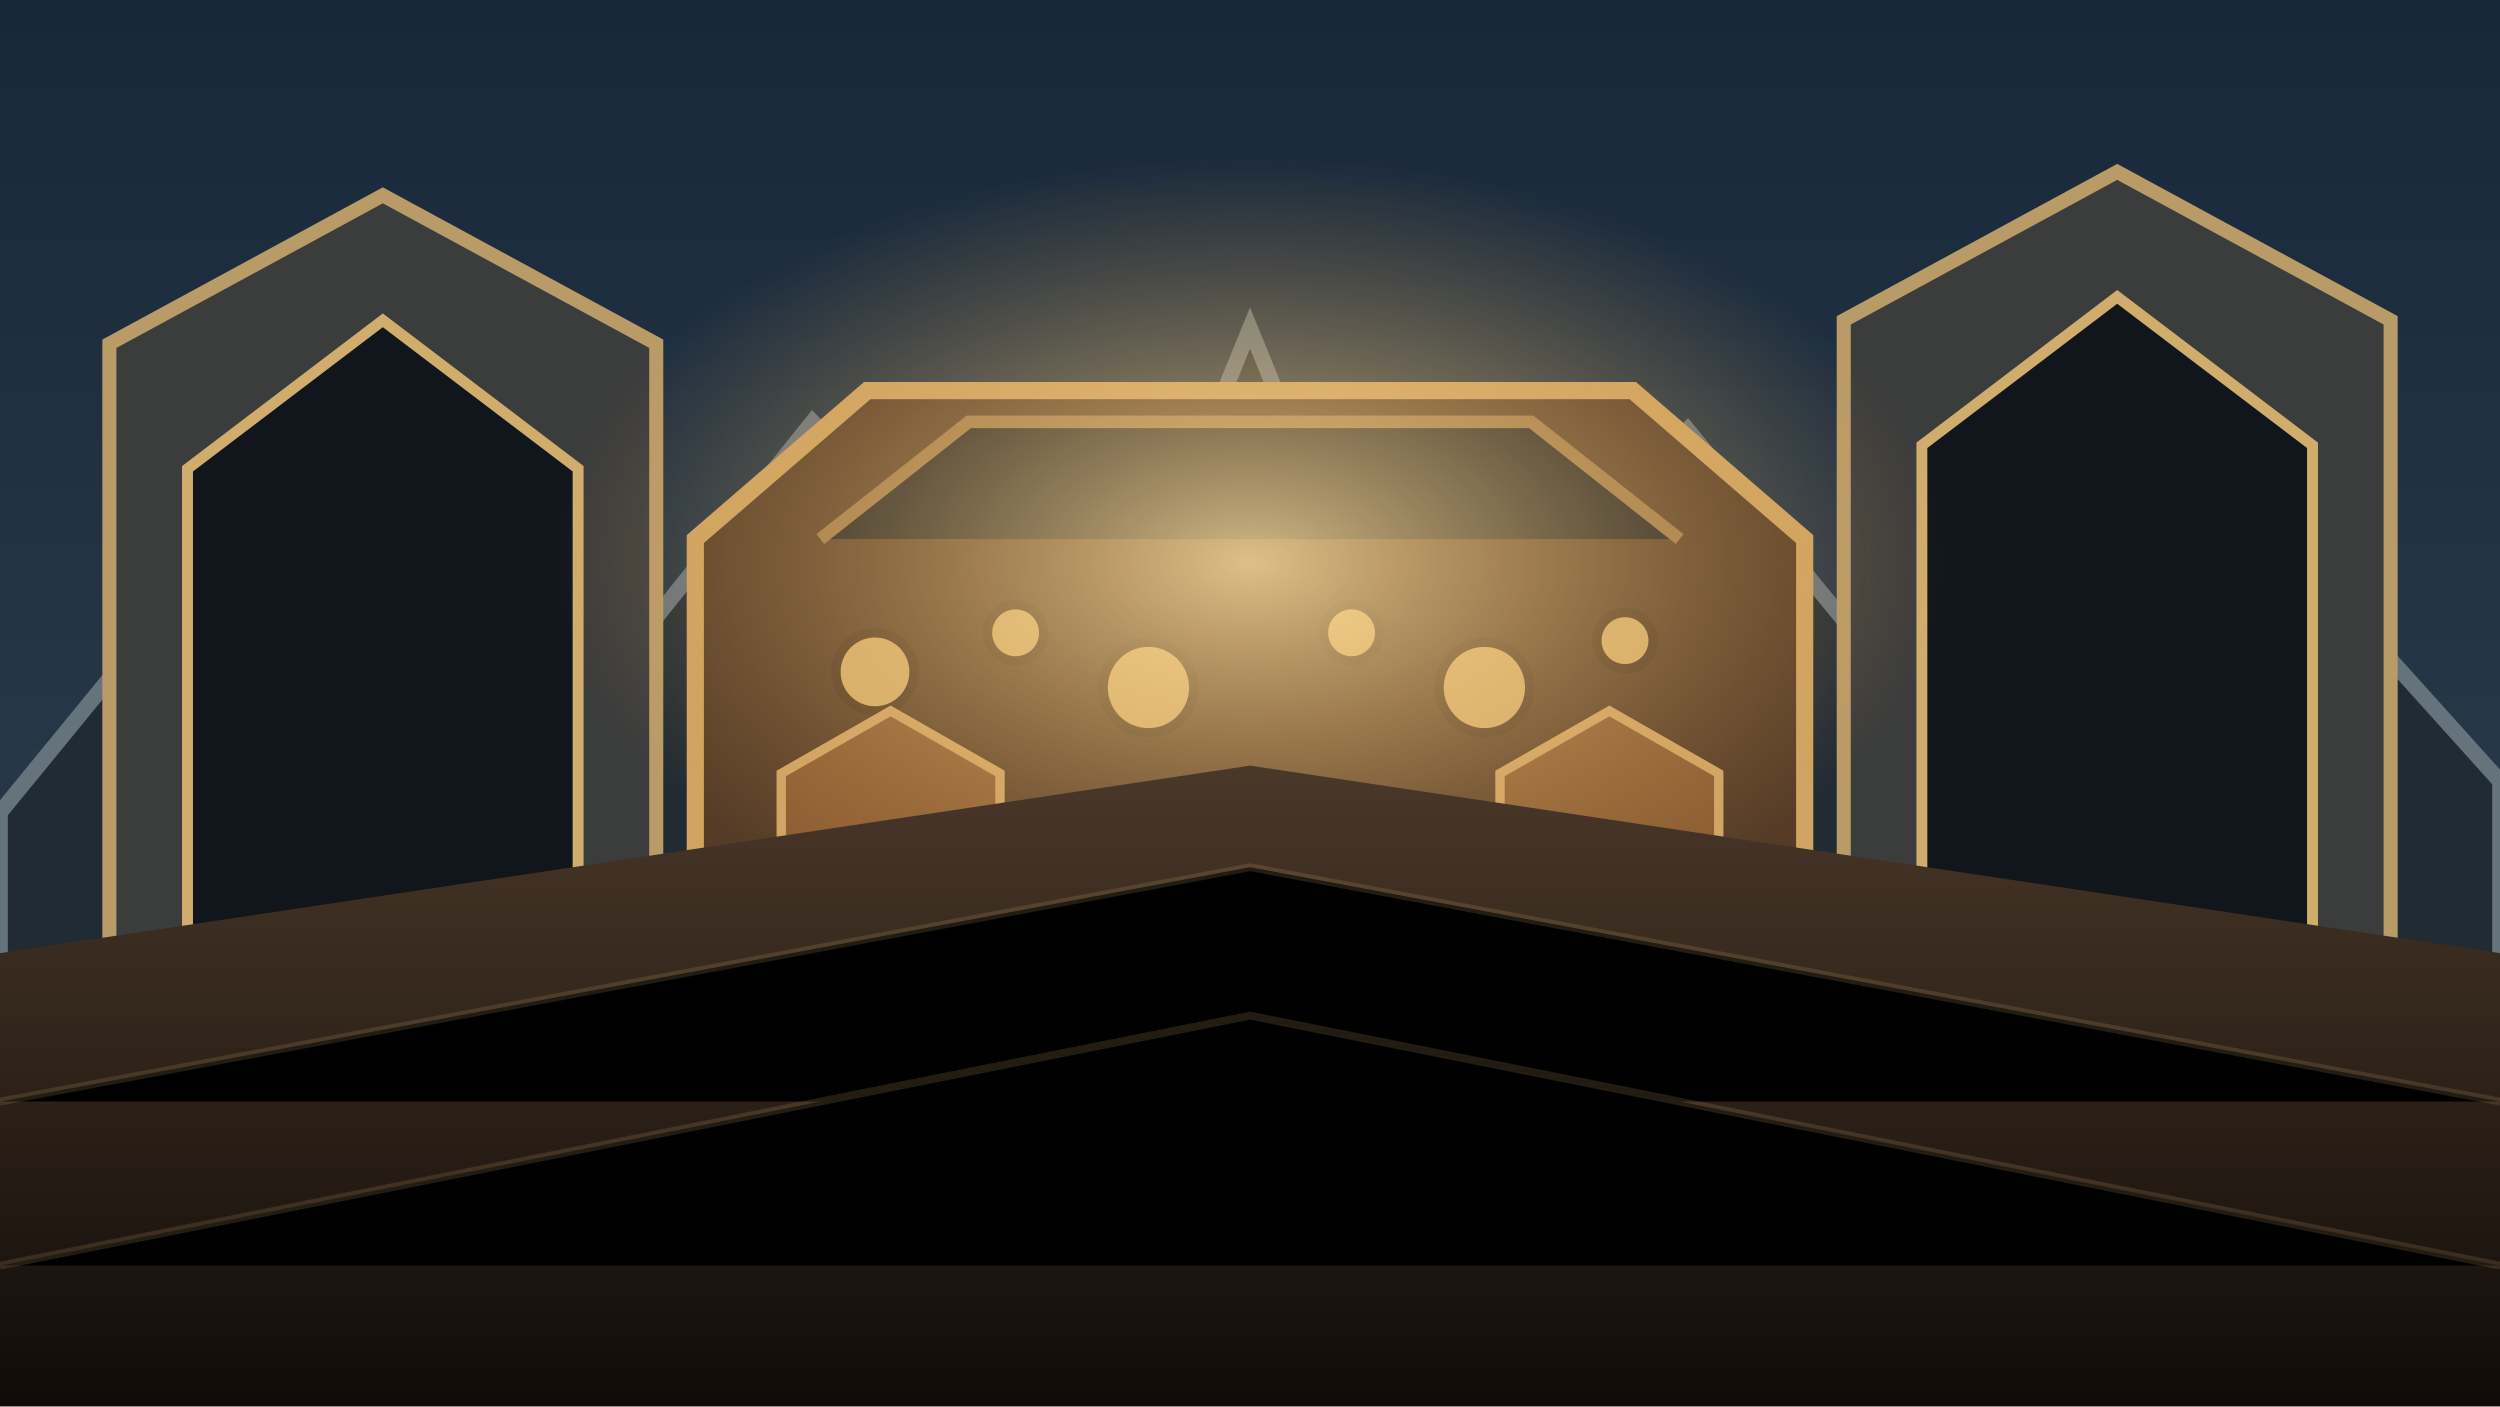
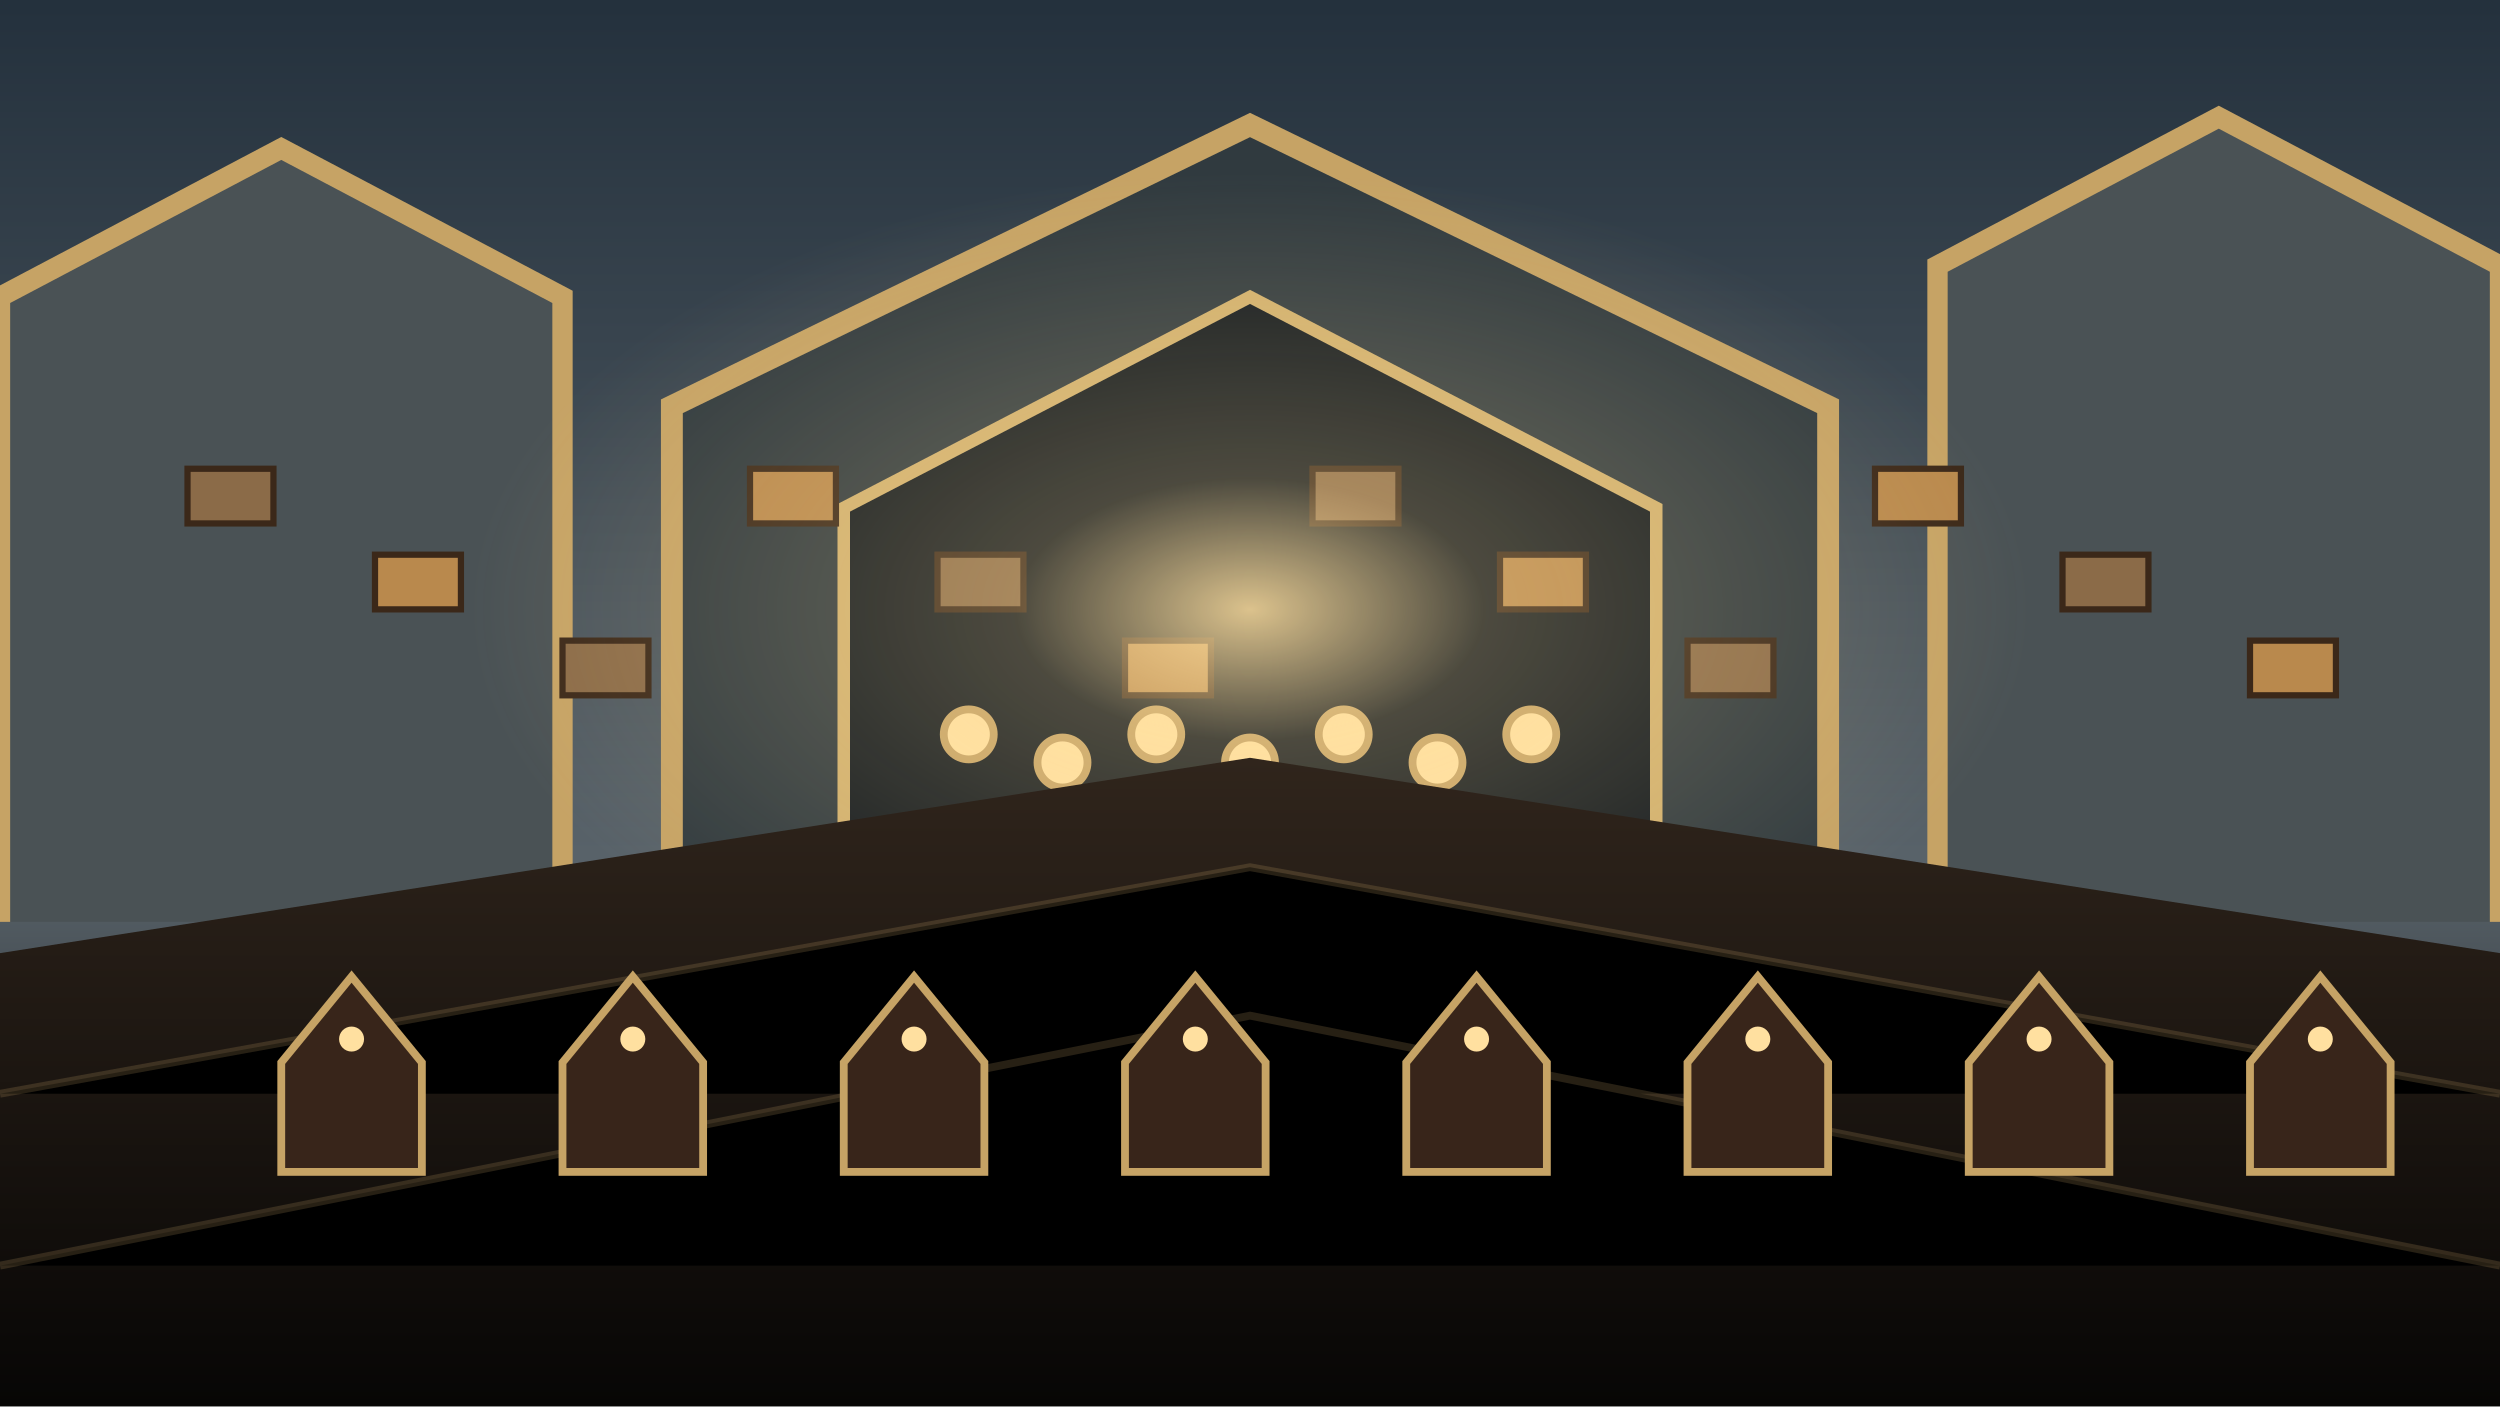
- <svg xmlns="http://www.w3.org/2000/svg" viewBox="0 0 1600 900">
+ <svg xmlns="http://www.w3.org/2000/svg" viewBox="0 0 1600 900" preserveAspectRatio="xMidYMid slice">
  <defs>
-     <linearGradient id="a" x2="0" y2="1">
-       <stop stop-color="#18283a" />
-       <stop offset=".55" stop-color="#263747" />
-       <stop offset="1" stop-color="#090e15" />
+     <linearGradient id="bg" x2="0" y2="1">
+       <stop stop-color="#24313d" />
+       <stop offset=".62" stop-color="#59636a" />
+       <stop offset="1" stop-color="#050709" />
    </linearGradient>
-     <linearGradient id="b" x2="0" y2="1">
-       <stop stop-color="#4a3829" />
-       <stop offset="1" stop-color="#100b08" />
+     <linearGradient id="floor" x2="0" y2="1">
+       <stop stop-color="#30251c" />
+       <stop offset="1" stop-color="#070605" />
    </linearGradient>
-     <radialGradient id="g">
-       <stop stop-color="#ffe0a0" stop-opacity=".8" />
-       <stop offset="1" stop-color="#d29a4c" stop-opacity="0" />
+     <linearGradient id="wood" x2="0" y2="1">
+       <stop stop-color="#c6a365" />
+       <stop offset=".5" stop-color="#4a2d1b" />
+       <stop offset="1" stop-color="#160d08" />
+     </linearGradient>
+     <radialGradient id="glow">
+       <stop stop-color="#ffe0a0" stop-opacity=".85" />
+       <stop offset=".3" stop-color="#ffe0a0" stop-opacity=".25" />
+       <stop offset="1" stop-color="#ffe0a0" stop-opacity="0" />
    </radialGradient>
+     <filter id="blur">
+       <feGaussianBlur stdDeviation="18" />
+     </filter>
+     <filter id="shadow">
+       <feGaussianBlur stdDeviation="7" />
+     </filter>
  </defs>
-   <rect width="1600" height="900" fill="url(#a)" />
-   <path d="M0 520L180 300L360 470L520 270L700 455L800 210L900 455L1080 275L1240 470L1420 300L1600 500V620H0Z" fill="#202b34" stroke="#65737d" stroke-width="10" />
-   <g fill="#3b3c3c" stroke="#b99b68" stroke-width="9">
-     <path d="M70 610V220L245 125L420 220V610Z" />
-     <path d="M1180 610V205L1355 110L1530 205V610Z" />
-   </g>
-   <g fill="#10161c" stroke="#d0ad6d" stroke-width="7">
-     <path d="M120 610V300L245 205L370 300V610Z" />
-     <path d="M1230 610V285L1355 190L1480 285V610Z" />
-   </g>
-   <path d="M445 610V345L555 250H1045L1155 345V610Z" fill="#563c27" stroke="#d0a461" stroke-width="11" />
-   <path d="M525 345L620 270H980L1075 345" fill="#171b20" stroke="#9d7849" stroke-width="8" />
-   <g fill="#d7b16c" stroke="#4c3521" stroke-width="6">
-     <circle cx="560" cy="430" r="25" />
-     <circle cx="650" cy="405" r="18" />
-     <circle cx="735" cy="440" r="29" />
-     <circle cx="865" cy="405" r="18" />
-     <circle cx="950" cy="440" r="29" />
-     <circle cx="1040" cy="410" r="18" />
-   </g>
-   <g fill="#8b5c32" stroke="#d2a565" stroke-width="6">
-     <path d="M500 610V495L570 455L640 495V610Z" />
-     <path d="M960 610V495L1030 455L1100 495V610Z" />
-   </g>
-   <ellipse cx="800" cy="360" rx="450" ry="260" fill="url(#g)" />
-   <path d="M0 610L800 490L1600 610V900H0Z" fill="url(#b)" />
-   <path d="M0 705L800 555L1600 705M0 810L800 650L1600 810" stroke="#d0a66a" stroke-opacity=".17" stroke-width="5" />
+   <rect width="1600" height="900" fill="url(#bg)" />
+   <path d="M0 590V190L180 95L360 190V590M1240 590V170L1420 75L1600 170V590" fill="#4a5255" stroke="#c6a365" stroke-width="13" />
+   <path d="M430 590V260L800 80L1170 260V590" fill="#303a3f" stroke="#c6a365" stroke-width="14" />
+   <path d="M540 590V325L800 190L1060 325V590" fill="#11181e" stroke="#d1b06e" stroke-width="8" />
+   <rect x="120" y="300" width="55" height="35" fill="#8b6b48" stroke="#3b2819" stroke-width="4" />
+   <rect x="240" y="355" width="55" height="35" fill="#b9894d" stroke="#3b2819" stroke-width="4" />
+   <rect x="360" y="410" width="55" height="35" fill="#8b6b48" stroke="#3b2819" stroke-width="4" />
+   <rect x="480" y="300" width="55" height="35" fill="#b9894d" stroke="#3b2819" stroke-width="4" />
+   <rect x="600" y="355" width="55" height="35" fill="#8b6b48" stroke="#3b2819" stroke-width="4" />
+   <rect x="720" y="410" width="55" height="35" fill="#b9894d" stroke="#3b2819" stroke-width="4" />
+   <rect x="840" y="300" width="55" height="35" fill="#8b6b48" stroke="#3b2819" stroke-width="4" />
+   <rect x="960" y="355" width="55" height="35" fill="#b9894d" stroke="#3b2819" stroke-width="4" />
+   <rect x="1080" y="410" width="55" height="35" fill="#8b6b48" stroke="#3b2819" stroke-width="4" />
+   <rect x="1200" y="300" width="55" height="35" fill="#b9894d" stroke="#3b2819" stroke-width="4" />
+   <rect x="1320" y="355" width="55" height="35" fill="#8b6b48" stroke="#3b2819" stroke-width="4" />
+   <rect x="1440" y="410" width="55" height="35" fill="#b9894d" stroke="#3b2819" stroke-width="4" />
+   <circle cx="620" cy="470" r="16" fill="#ffe0a0" stroke="#c6a365" stroke-width="5" />
+   <circle cx="680" cy="488" r="16" fill="#ffe0a0" stroke="#c6a365" stroke-width="5" />
+   <circle cx="740" cy="470" r="16" fill="#ffe0a0" stroke="#c6a365" stroke-width="5" />
+   <circle cx="800" cy="488" r="16" fill="#ffe0a0" stroke="#c6a365" stroke-width="5" />
+   <circle cx="860" cy="470" r="16" fill="#ffe0a0" stroke="#c6a365" stroke-width="5" />
+   <circle cx="920" cy="488" r="16" fill="#ffe0a0" stroke="#c6a365" stroke-width="5" />
+   <circle cx="980" cy="470" r="16" fill="#ffe0a0" stroke="#c6a365" stroke-width="5" />
+   <ellipse cx="800" cy="390" rx="500" ry="280" fill="url(#glow)" />
+   <path d="M0 610L800 485L1600 610V900H0Z" fill="url(#floor)" />
+   <path d="M0 700L800 555L1600 700M0 810L800 650L1600 810" stroke="#c6a365" stroke-opacity=".2" stroke-width="5" />
+   <path d="M180 680l45-55 45 55v70h-90Z" fill="#38251a" stroke="#c6a365" stroke-width="5" />
+   <circle cx="225" cy="665" r="8" fill="#ffe0a0" />
+   <path d="M360 680l45-55 45 55v70h-90Z" fill="#38251a" stroke="#c6a365" stroke-width="5" />
+   <circle cx="405" cy="665" r="8" fill="#ffe0a0" />
+   <path d="M540 680l45-55 45 55v70h-90Z" fill="#38251a" stroke="#c6a365" stroke-width="5" />
+   <circle cx="585" cy="665" r="8" fill="#ffe0a0" />
+   <path d="M720 680l45-55 45 55v70h-90Z" fill="#38251a" stroke="#c6a365" stroke-width="5" />
+   <circle cx="765" cy="665" r="8" fill="#ffe0a0" />
+   <path d="M900 680l45-55 45 55v70h-90Z" fill="#38251a" stroke="#c6a365" stroke-width="5" />
+   <circle cx="945" cy="665" r="8" fill="#ffe0a0" />
+   <path d="M1080 680l45-55 45 55v70h-90Z" fill="#38251a" stroke="#c6a365" stroke-width="5" />
+   <circle cx="1125" cy="665" r="8" fill="#ffe0a0" />
+   <path d="M1260 680l45-55 45 55v70h-90Z" fill="#38251a" stroke="#c6a365" stroke-width="5" />
+   <circle cx="1305" cy="665" r="8" fill="#ffe0a0" />
+   <path d="M1440 680l45-55 45 55v70h-90Z" fill="#38251a" stroke="#c6a365" stroke-width="5" />
+   <circle cx="1485" cy="665" r="8" fill="#ffe0a0" />
</svg>
